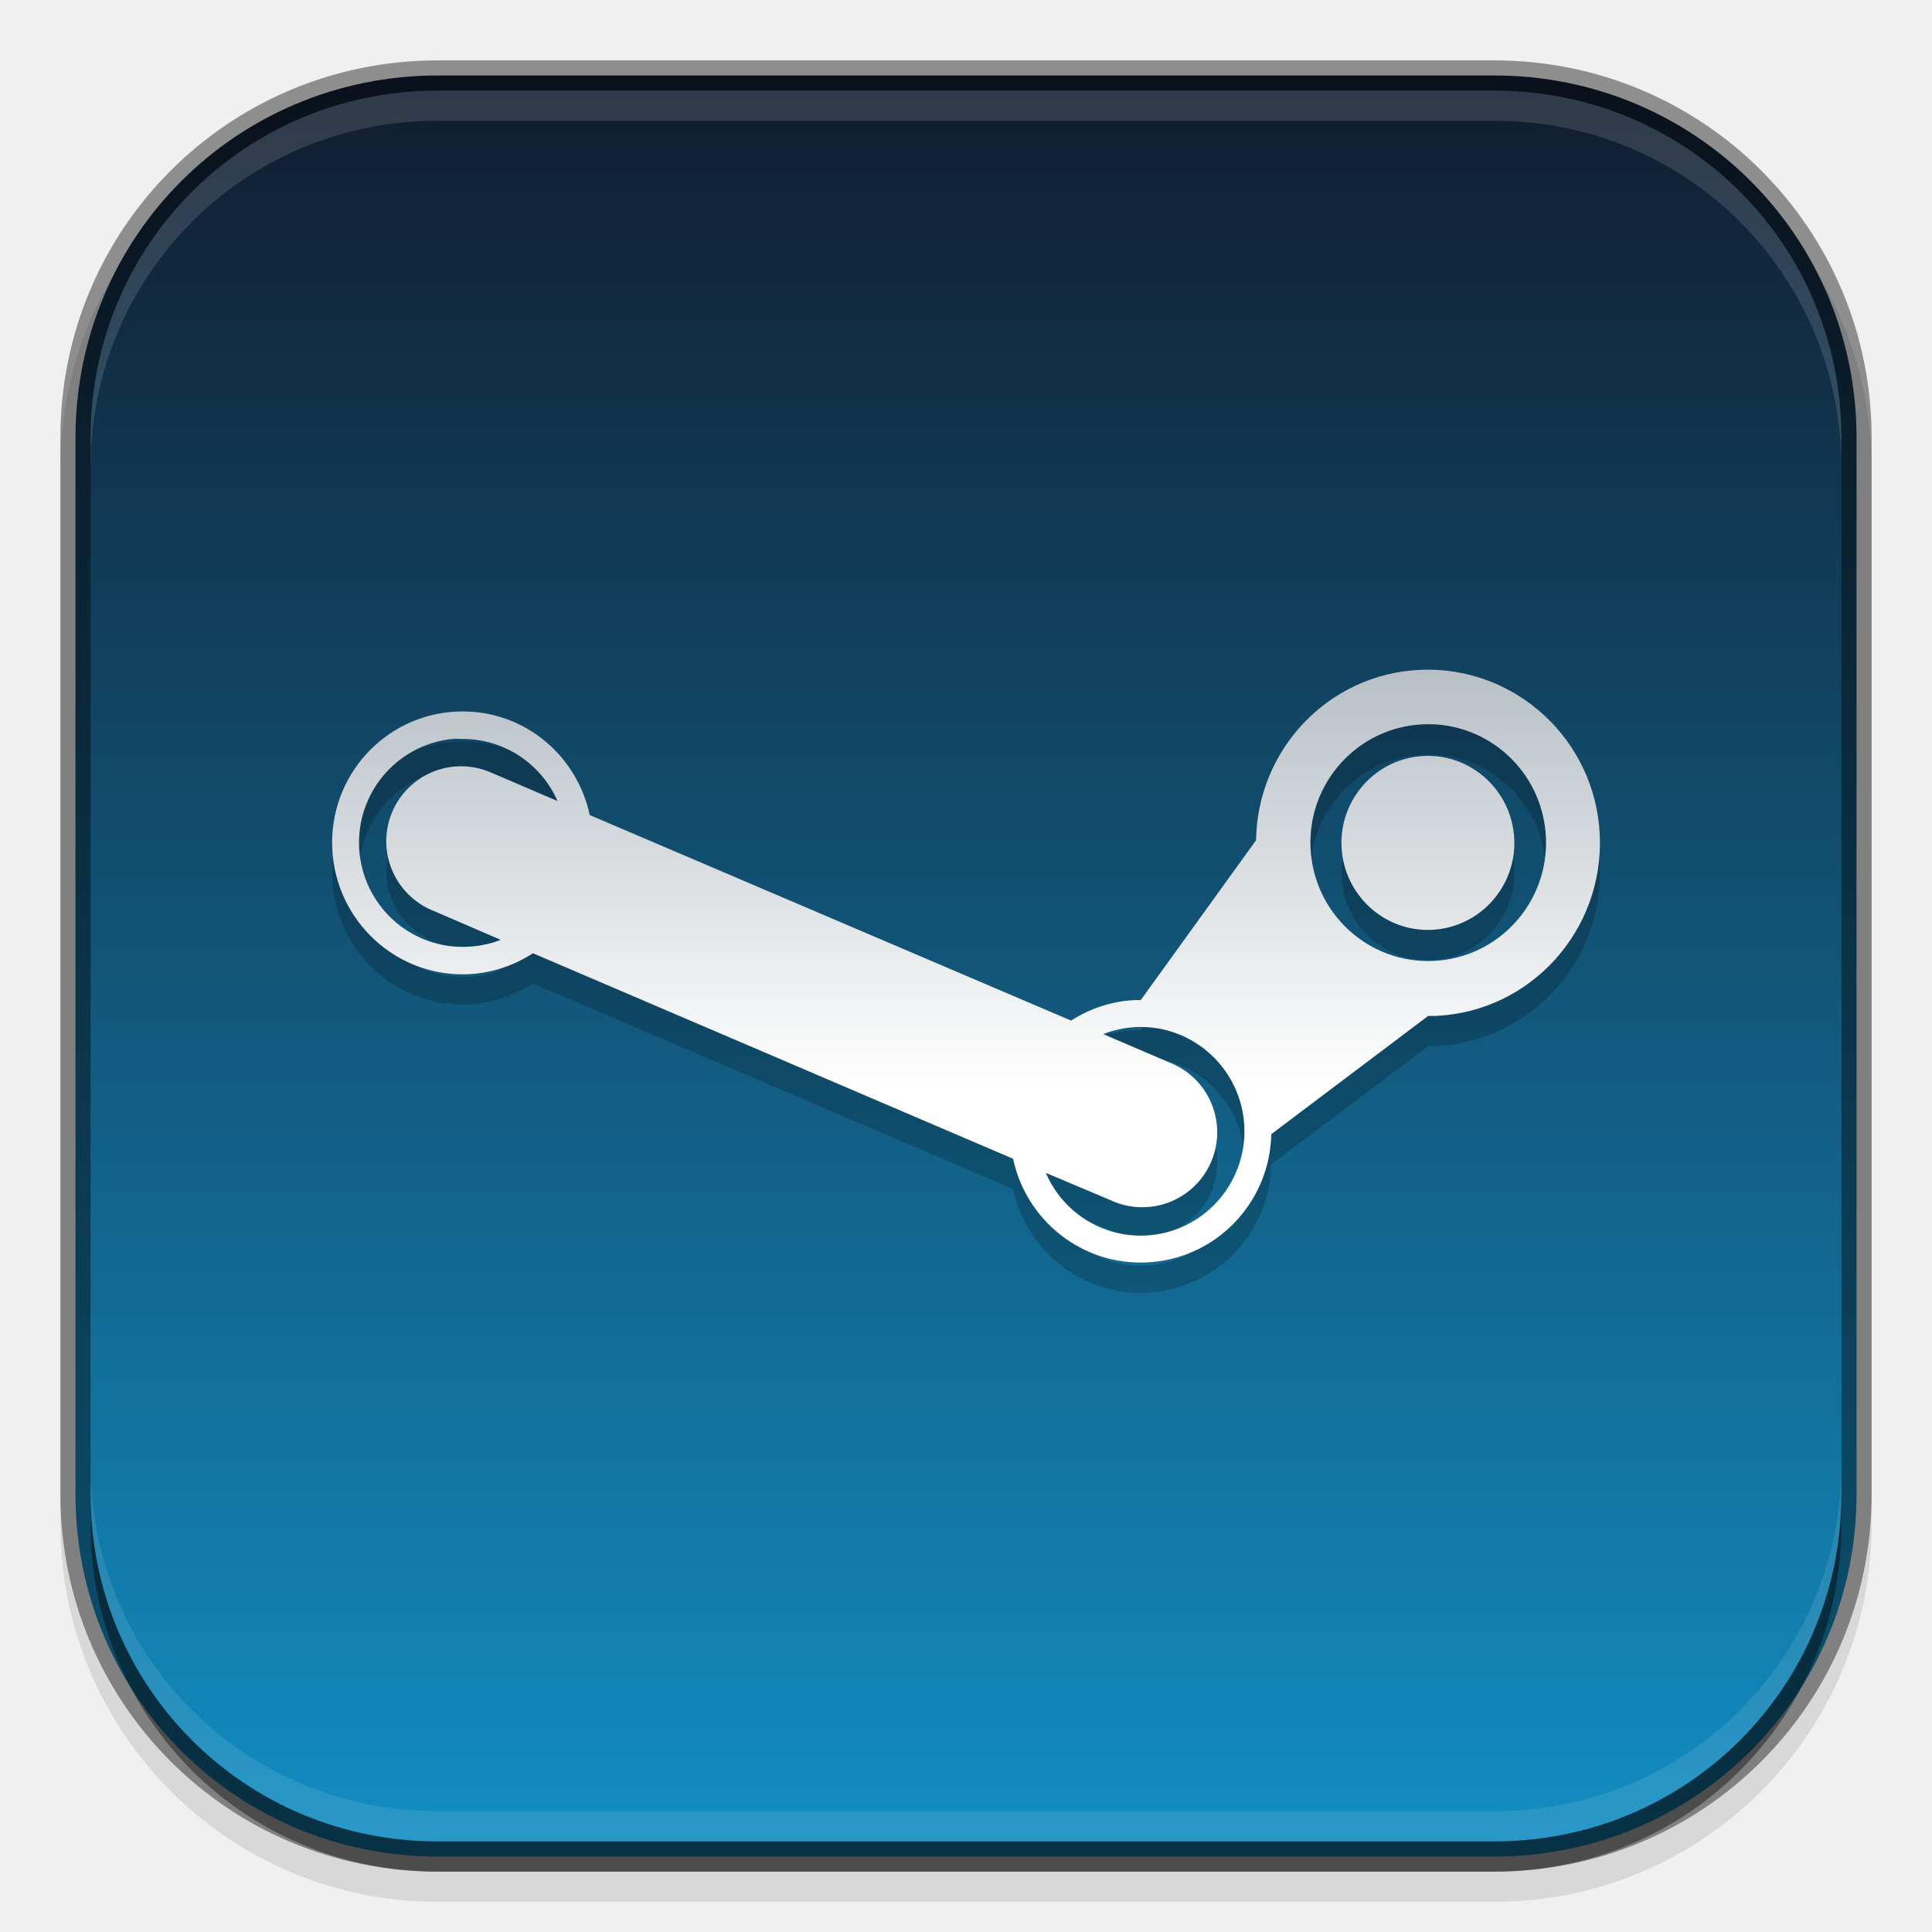
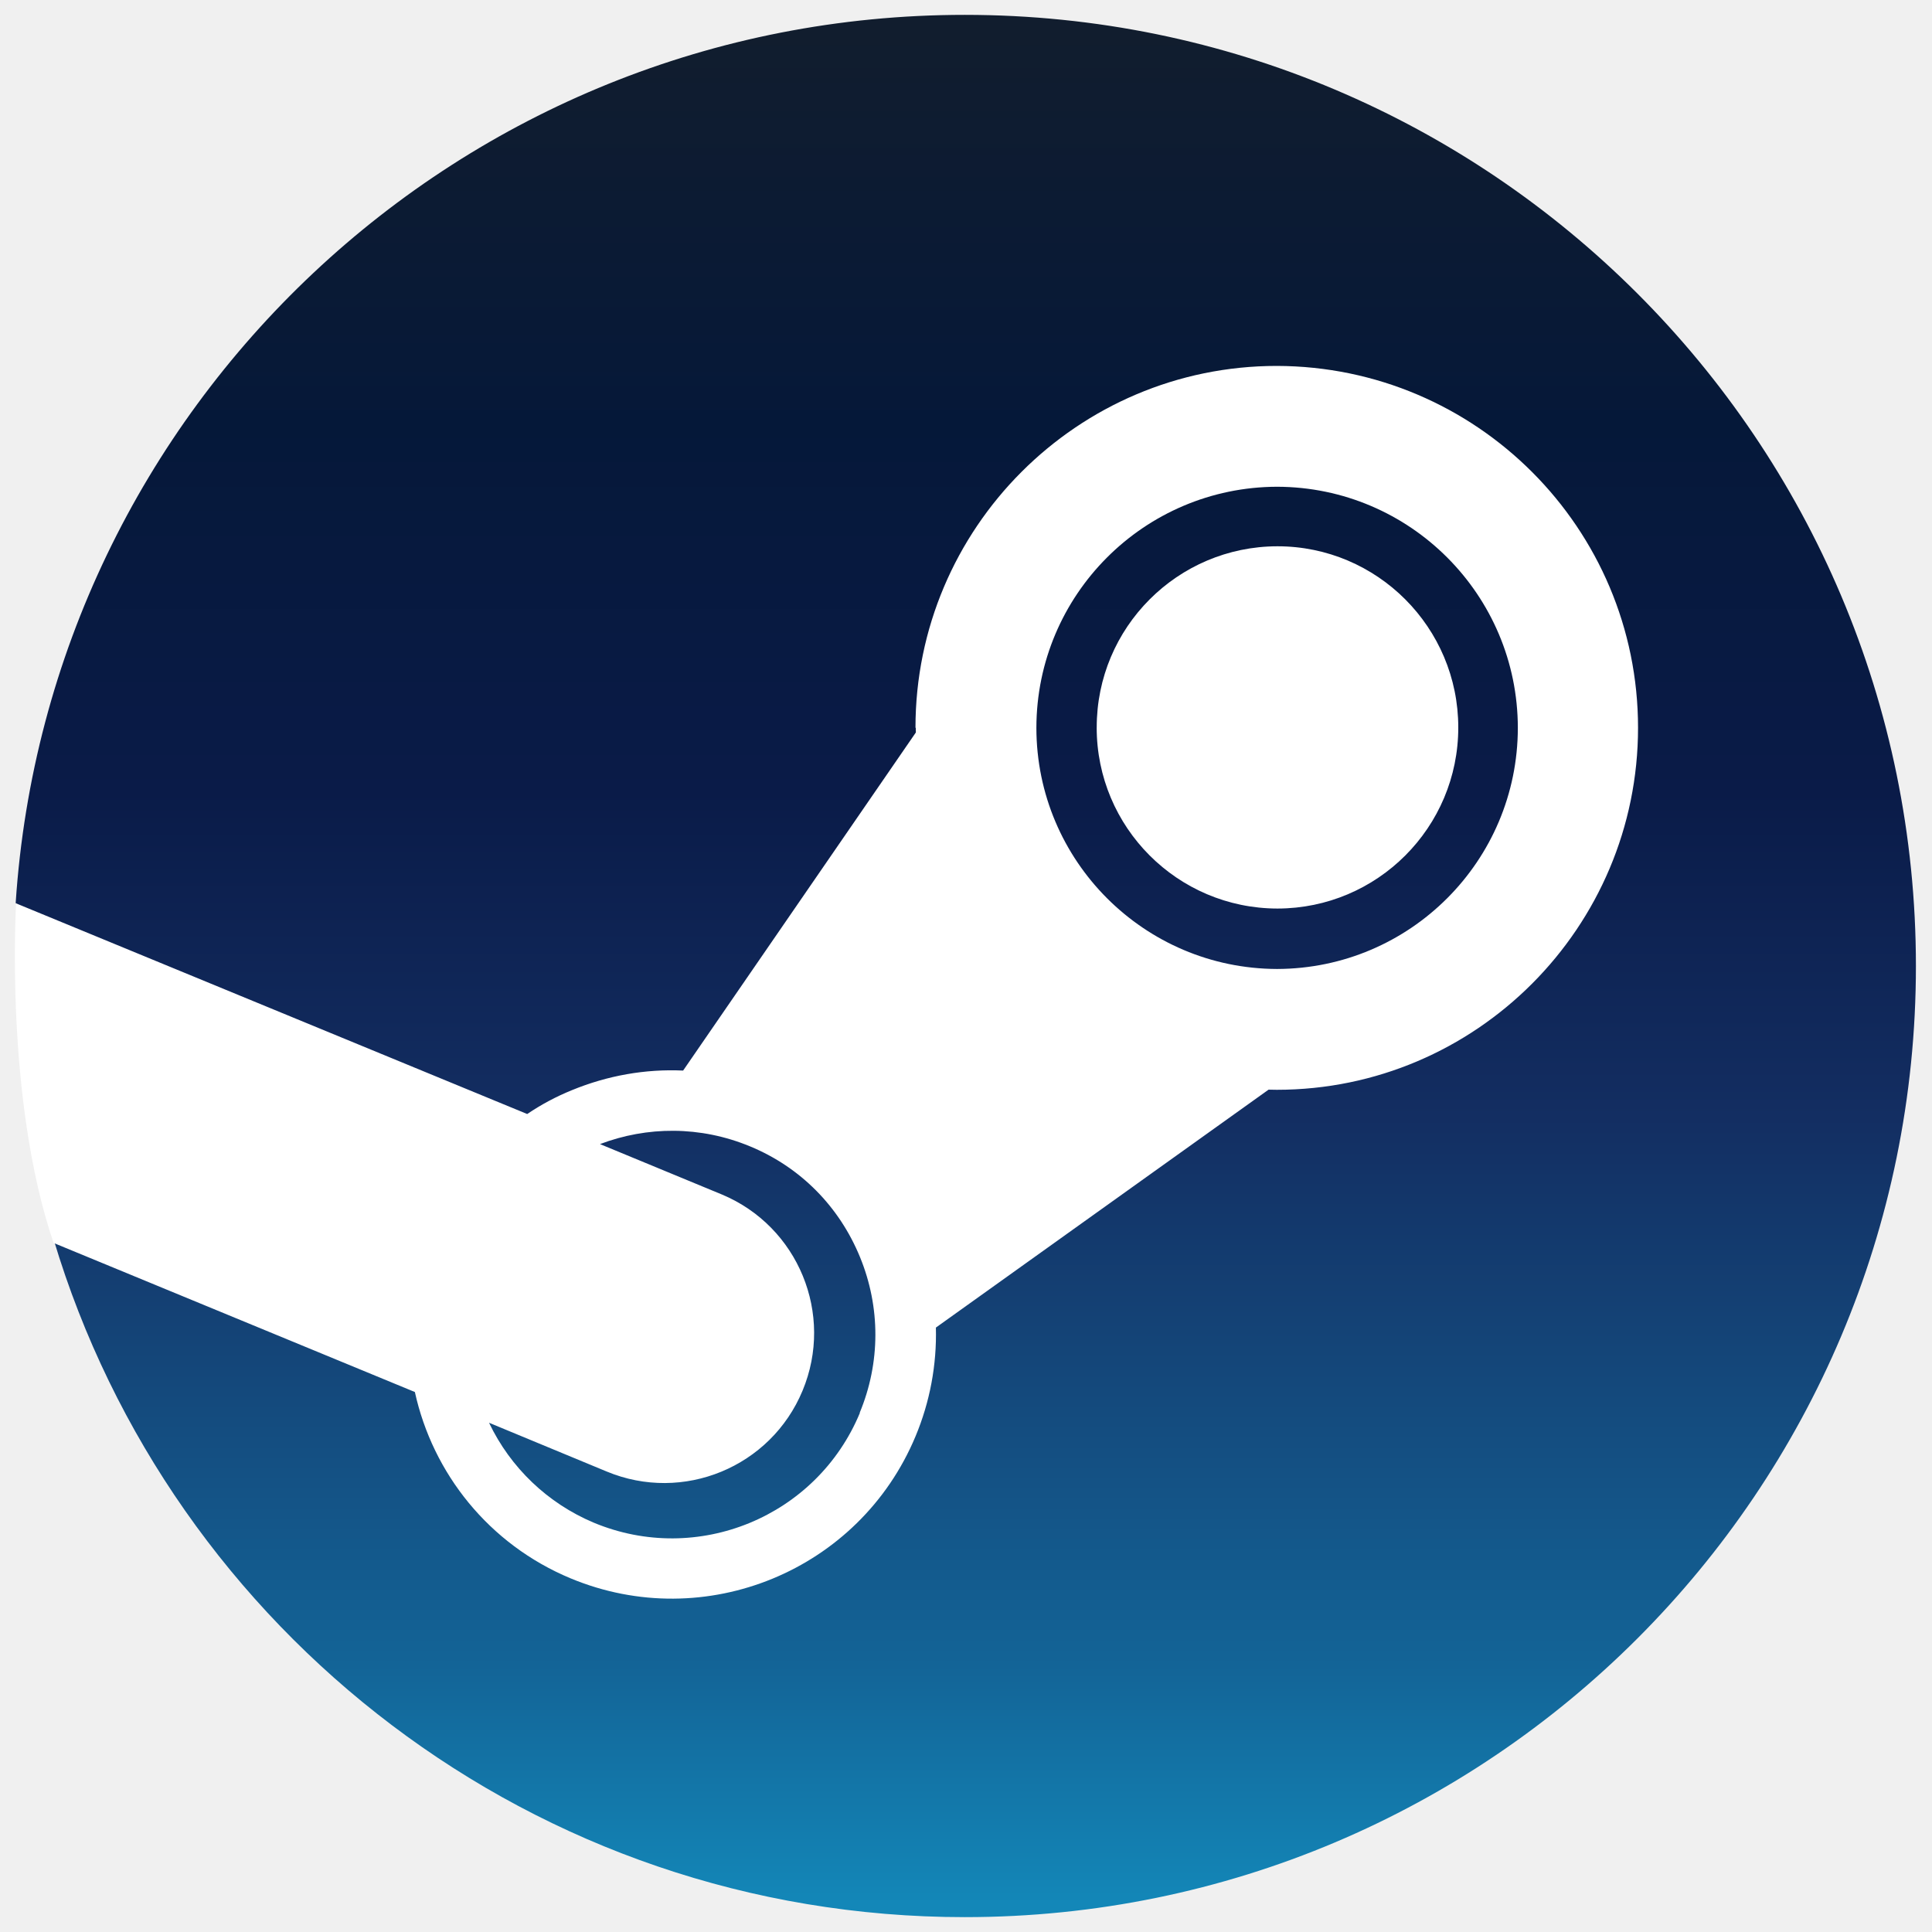
- <svg xmlns="http://www.w3.org/2000/svg" style="enable-background:new" height="64" width="64" version="1.0">
+ <svg xmlns="http://www.w3.org/2000/svg" xmlns:xlink="http://www.w3.org/1999/xlink" viewBox="0 0 65 65" fill="#fff">
+   <use xlink:href="#B" x=".5" y=".5" />
  <defs>
-     <linearGradient id="linearGradient4266" x1="291" gradientUnits="userSpaceOnUse" y1="172" gradientTransform="matrix(0,-1,1,0,-140,352)" x2="349" y2="172">
-       <stop stop-color="#128dc2" offset="0" />
-       <stop stop-color="#111d2f" offset="1" />
-     </linearGradient>
-     <linearGradient id="linearGradient3886" x1="320" gradientUnits="userSpaceOnUse" x2="320" gradientTransform="translate(-288,-140)" y1="176" y2="142">
-       <stop stop-color="#fff" offset="0" />
-       <stop stop-color="#506372" offset="1" />
+     <linearGradient id="A" x2="50%" x1="50%" y2="100%" y1="0%">
+       <stop stop-color="#111d2e" offset="0%" />
+       <stop stop-color="#051839" offset="21.2%" />
+       <stop stop-color="#0a1b48" offset="40.7%" />
+       <stop stop-color="#132e62" offset="58.1%" />
+       <stop stop-color="#144b7e" offset="73.8%" />
+       <stop stop-color="#136497" offset="87.3%" />
+       <stop stop-color="#1387b8" offset="100%" />
    </linearGradient>
  </defs>
-   <rect opacity=".1" style="color:#bebebe;enable-background:accumulate" ry="12.5" height="60" width="60" y="3" x="2" />
-   <path style="color:#bebebe;enable-background:accumulate" fill="url(#linearGradient4266)" d="m14.5 2.5c-6.66 0-12 5.34-12 12v35c0 6.66 5.34 12 12 12h35c6.66 0 12-5.34 12-12v-35c0-6.66-5.34-12-12-12h-35z" />
-   <path opacity=".2" d="m47.04 23.19c-3.031 0.136-5.39 2.633-5.431 5.644l-3.821 5.295c-0.064 0-0.129-0.003-0.194 0-0.781 0.035-1.498 0.287-2.114 0.679l-15.944-6.808c-0.418-1.961-2.132-3.433-4.209-3.433-2.391 0-4.325 1.941-4.325 4.345 0 2.404 1.935 4.364 4.325 4.364 0.858 0 1.655-0.264 2.328-0.698l15.905 6.808c0.434 2.043 2.278 3.53 4.422 3.433 2.291-0.103 4.084-1.976 4.131-4.248l5.198-3.918c0.084-0 0.167 0.004 0.252 0 3.145-0.141 5.573-2.831 5.431-5.994-0.142-3.162-2.81-5.611-5.955-5.47zm0.097 1.804c2.153-0.097 3.976 1.578 4.073 3.744s-1.571 3.996-3.724 4.093-3.976-1.578-4.073-3.744 1.571-3.996 3.724-4.093zm-32.16 0.485c0.115-0.012 0.231 0 0.349 0 1.406 0 2.611 0.844 3.142 2.056l-2.172-0.931a2.483 2.483 0 0 0 -1.222 -0.213 2.483 2.483 0 0 0 -0.737 4.772l2.25 0.97c-0.389 0.154-0.818 0.233-1.261 0.233-1.894 0-3.433-1.548-3.433-3.453 0-1.786 1.355-3.257 3.084-3.433zm32.198 0.563c-1.579 0.071-2.806 1.419-2.735 3.006s1.408 2.825 2.987 2.754 2.806-1.419 2.735-3.006-1.408-2.825-2.987-2.754zm-9.543 8.981c1.892-0.085 3.503 1.395 3.588 3.297s-1.386 3.523-3.278 3.608c-1.462 0.066-2.751-0.799-3.297-2.075l2.114 0.892a2.483 2.483 0 1 0 1.959 -4.558l-2.172-0.931c0.339-0.134 0.701-0.215 1.086-0.233z" style="color:#000000;enable-background:accumulate" />
-   <path style="color:#000000;enable-background:accumulate" fill="url(#linearGradient3886)" d="m47.04 22.19c-3.031 0.136-5.39 2.633-5.431 5.644l-3.821 5.295c-0.064 0-0.129-0.003-0.194 0-0.781 0.035-1.498 0.287-2.114 0.679l-15.944-6.808c-0.418-1.961-2.132-3.433-4.209-3.433-2.391 0-4.325 1.941-4.325 4.345 0 2.404 1.935 4.364 4.325 4.364 0.858 0 1.655-0.264 2.328-0.698l15.905 6.808c0.434 2.043 2.278 3.53 4.422 3.433 2.291-0.103 4.084-1.976 4.131-4.248l5.198-3.918c0.084-0 0.167 0.004 0.252 0 3.145-0.141 5.573-2.831 5.431-5.994-0.142-3.162-2.81-5.611-5.955-5.47zm0.097 1.804c2.153-0.097 3.976 1.578 4.073 3.744s-1.571 3.996-3.724 4.093-3.976-1.578-4.073-3.744 1.571-3.996 3.724-4.093zm-32.16 0.485c0.115-0.012 0.231 0 0.349 0 1.406 0 2.611 0.844 3.142 2.056l-2.172-0.931a2.483 2.483 0 0 0 -1.222 -0.213 2.483 2.483 0 0 0 -0.737 4.772l2.25 0.97c-0.389 0.154-0.818 0.233-1.261 0.233-1.894 0-3.433-1.548-3.433-3.453 0-1.786 1.355-3.257 3.084-3.433zm32.198 0.563c-1.579 0.071-2.806 1.419-2.735 3.006s1.408 2.825 2.987 2.754 2.806-1.419 2.735-3.006-1.408-2.825-2.987-2.754zm-9.543 8.981c1.892-0.085 3.503 1.395 3.588 3.297s-1.386 3.523-3.278 3.608c-1.462 0.066-2.751-0.799-3.297-2.075l2.114 0.892a2.483 2.483 0 1 0 1.959 -4.558l-2.172-0.931c0.339-0.134 0.701-0.215 1.086-0.233z" />
-   <path opacity="0.13" style="color:#bebebe;enable-background:accumulate" d="m14.5 3c-6.388 0-11.5 5.112-11.5 11.5v1c0-6.388 5.112-11.5 11.5-11.5h35c6.388 0 11.5 5.112 11.5 11.5v-1c0-6.388-5.112-11.5-11.5-11.5h-35z" fill="#fff" />
-   <path opacity="0.41" d="m49.5 62c6.388 0 11.5-5.112 11.5-11.5v-1c0 6.388-5.112 11.5-11.5 11.5h-35c-6.388 0-11.5-5.112-11.5-11.5v1c0 6.388 5.112 11.5 11.5 11.5h35z" style="color:#bebebe;enable-background:accumulate" />
-   <path opacity=".1" style="color:#bebebe;enable-background:accumulate" d="m14.5 61c-6.388 0-11.5-5.112-11.5-11.5v-1c0 6.388 5.112 11.5 11.5 11.5h35c6.388 0 11.5-5.112 11.5-11.5v1c0 6.388-5.112 11.5-11.5 11.5h-35z" fill="#fff" />
-   <path opacity="0.41" style="color:#bebebe;enable-background:accumulate" d="m14.5 2c-6.925 0-12.5 5.575-12.5 12.5v35c0 6.925 5.575 12.5 12.5 12.5h35c6.925 0 12.5-5.575 12.5-12.5v-35c0-6.925-5.575-12.5-12.5-12.5h-35zm0 1h35c6.388 0 11.5 5.112 11.5 11.5v35c0 6.388-5.112 11.5-11.5 11.5h-35c-6.388 0-11.5-5.112-11.5-11.5v-35c0-6.388 5.112-11.5 11.5-11.5z" />
+   <symbol id="B">
+     <g>
+       <path d="M1.305 41.202C5.259 54.386 17.488 64 31.959 64c17.673 0 32-14.327 32-32s-14.327-32-32-32C15.001 0 1.124 13.193.028 29.874c2.074 3.477 2.879 5.628 1.275 11.328z" fill="url(#A)" />
+       <path d="M30.31 23.985l.003.158-7.83 11.375c-1.268-.058-2.54.165-3.748.662a8.14 8.14 0 0 0-1.498.8L.042 29.893s-.398 6.546 1.26 11.424l12.156 5.016c.6 2.728 2.48 5.12 5.242 6.27a8.88 8.88 0 0 0 11.603-4.782 8.89 8.89 0 0 0 .684-3.656L42.18 36.16l.275.005c6.705 0 12.155-5.466 12.155-12.18s-5.44-12.16-12.155-12.174c-6.702 0-12.155 5.46-12.155 12.174zm-1.88 23.05c-1.454 3.5-5.466 5.147-8.953 3.694a6.84 6.84 0 0 1-3.524-3.362l3.957 1.64a5.04 5.04 0 0 0 6.591-2.719 5.05 5.05 0 0 0-2.715-6.601l-4.1-1.695c1.578-.6 3.372-.62 5.05.077 1.7.703 3 2.027 3.696 3.72s.692 3.56-.01 5.246M42.466 32.1a8.12 8.12 0 0 1-8.098-8.113 8.12 8.12 0 0 1 8.098-8.111 8.12 8.12 0 0 1 8.1 8.111 8.12 8.12 0 0 1-8.1 8.113m-6.068-8.126a6.09 6.09 0 0 1 6.08-6.095c3.355 0 6.084 2.73 6.084 6.095a6.09 6.09 0 0 1-6.084 6.093 6.09 6.09 0 0 1-6.081-6.093z" />
+     </g>
+   </symbol>
</svg>
